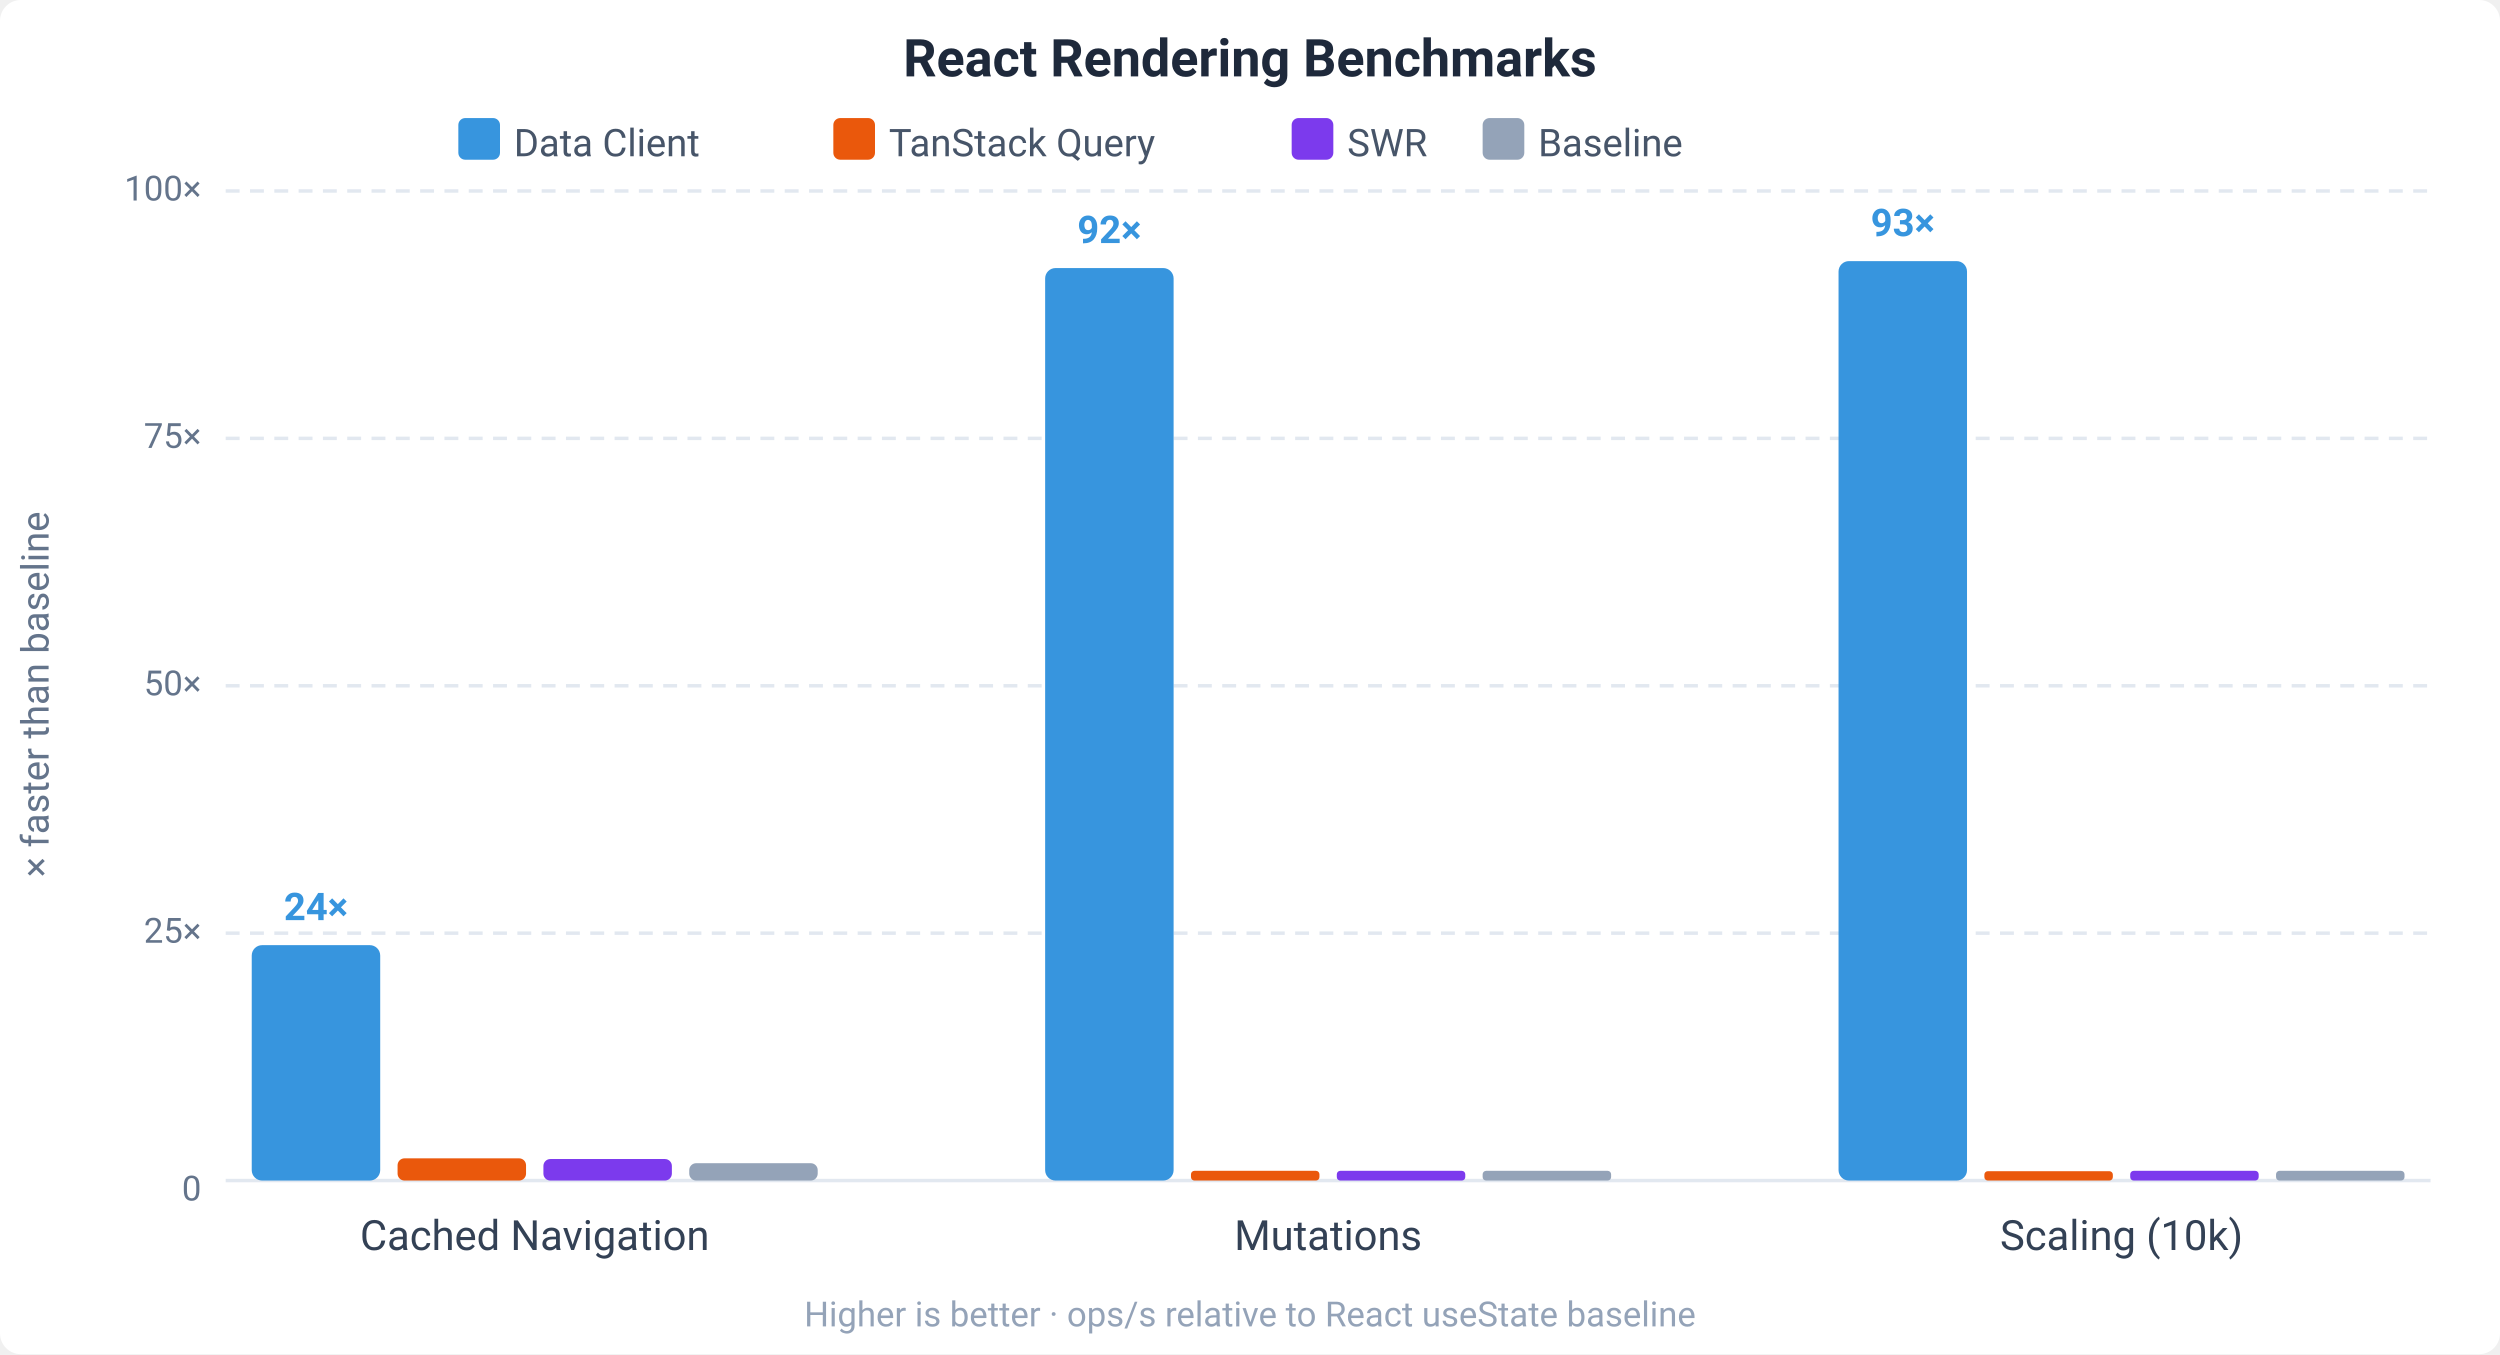
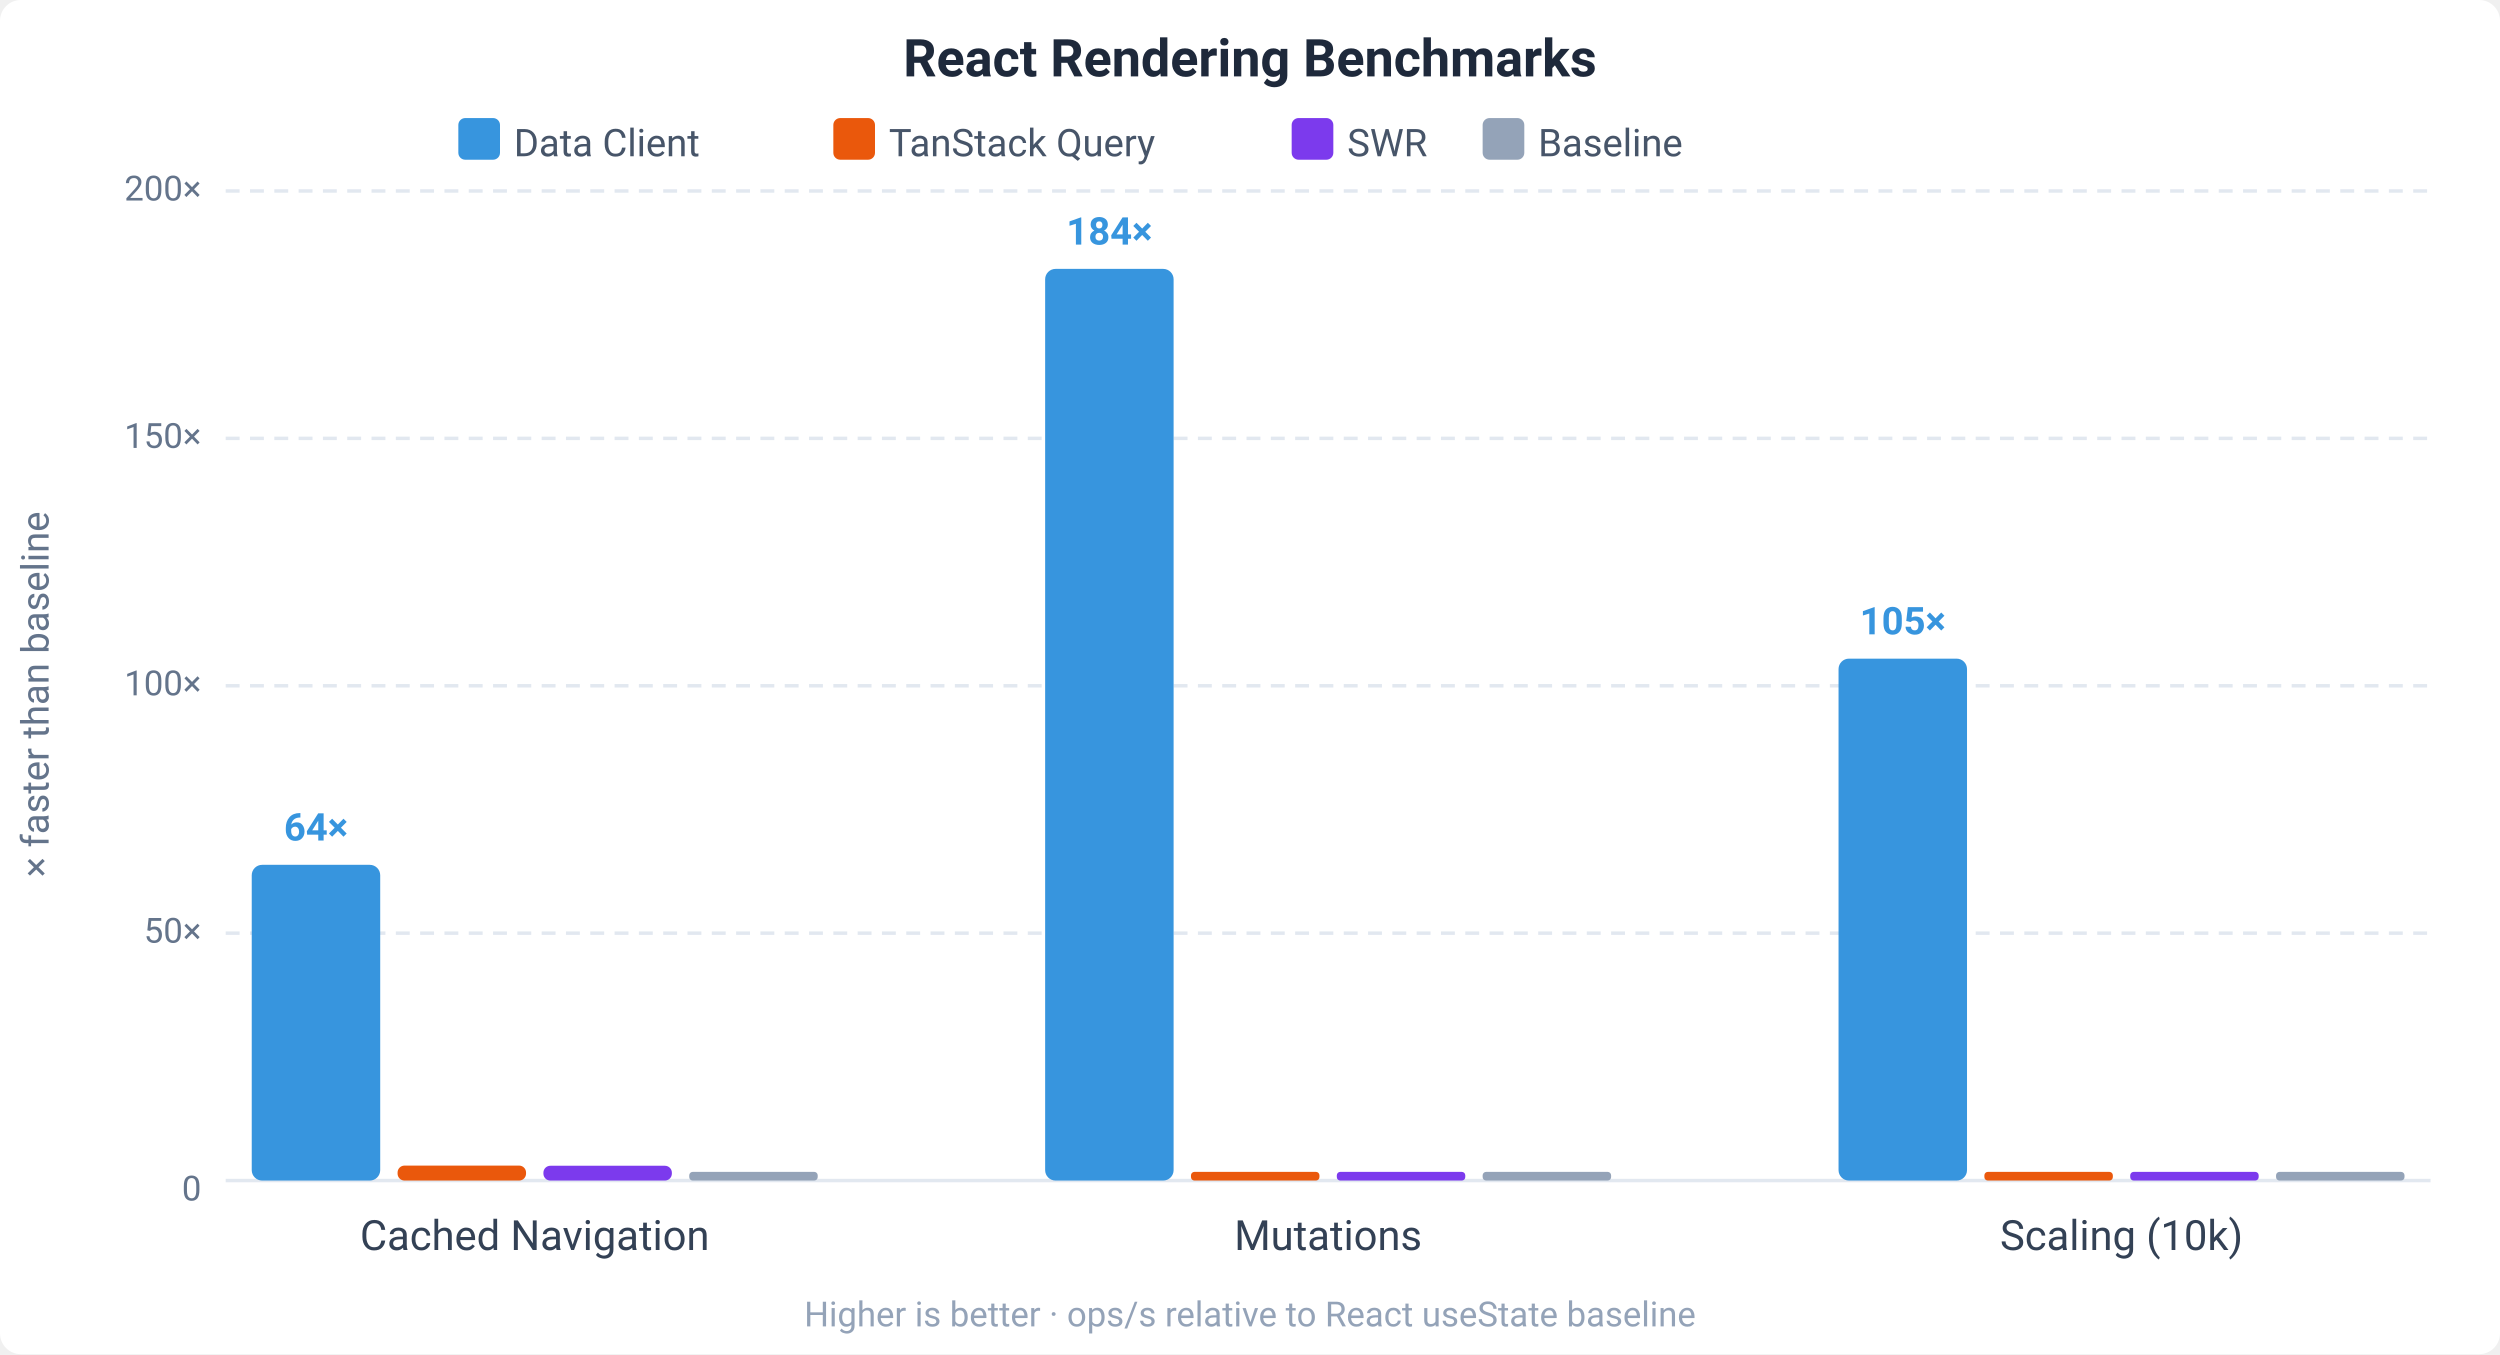
<svg xmlns="http://www.w3.org/2000/svg" viewBox="0 0 720 390">
  <style>
    text { font-family: system-ui, -apple-system, 'Segoe UI', Roboto, sans-serif; }
    .bg { fill: #fff; }
    .title { fill: #1e293b; }
    .body { fill: #475569; }
    .axis { fill: #64748b; }
    .cat { fill: #334155; }
    .sub { fill: #94a3b8; }
    .grid { stroke: #e2e8f0; }
  </style>
  <rect width="720" height="390" class="bg" rx="6" />
  <text x="360" y="22" text-anchor="middle" font-size="15" font-weight="600" class="title">React Rendering Benchmarks</text>
  <g transform="translate(132,34)">
    <rect width="12" height="12" rx="2" fill="#3795DE" />
    <text x="16" y="11" font-size="11" class="body">Data Client</text>
    <rect x="108" width="12" height="12" rx="2" fill="#ea580c" />
    <text x="124" y="11" font-size="11" class="body">TanStack Query</text>
    <rect x="240" width="12" height="12" rx="2" fill="#7c3aed" />
    <text x="256" y="11" font-size="11" class="body">SWR</text>
    <rect x="295" width="12" height="12" rx="2" fill="#94a3b8" />
    <text x="311" y="11" font-size="11" class="body">Baseline</text>
  </g>
  <text x="14" y="200" text-anchor="middle" font-size="11" class="axis" transform="rotate(-90,14,200)">× faster than baseline</text>
  <text x="58" y="343" text-anchor="end" font-size="10" class="axis" dominant-baseline="middle">0</text>
-   <text x="58" y="268.75" text-anchor="end" font-size="10" class="axis" dominant-baseline="middle">25×</text>
-   <text x="58" y="197.5" text-anchor="end" font-size="10" class="axis" dominant-baseline="middle">50×</text>
-   <text x="58" y="126.25" text-anchor="end" font-size="10" class="axis" dominant-baseline="middle">75×</text>
-   <text x="58" y="55" text-anchor="end" font-size="10" class="axis" dominant-baseline="middle">100×</text>
+   <text x="58" y="268.75" text-anchor="end" font-size="10" class="axis" dominant-baseline="middle">50×</text>
+   <text x="58" y="197.5" text-anchor="end" font-size="10" class="axis" dominant-baseline="middle">100×</text>
+   <text x="58" y="126.25" text-anchor="end" font-size="10" class="axis" dominant-baseline="middle">150×</text>
+   <text x="58" y="55" text-anchor="end" font-size="10" class="axis" dominant-baseline="middle">200×</text>
  <line x1="65" x2="700" y1="340" y2="340" class="grid" />
  <line x1="65" x2="700" y1="268.75" y2="268.75" class="grid" stroke-dasharray="4,3" />
  <line x1="65" x2="700" y1="197.5" y2="197.5" class="grid" stroke-dasharray="4,3" />
  <line x1="65" x2="700" y1="126.25" y2="126.25" class="grid" stroke-dasharray="4,3" />
  <line x1="65" x2="700" y1="55" y2="55" class="grid" stroke-dasharray="4,3" />
-   <rect x="72.5" y="272.2" width="37" height="67.8" rx="3" fill="#3795DE" />
-   <rect x="114.5" y="333.6" width="37" height="6.4" rx="2" fill="#ea580c" />
-   <rect x="156.5" y="333.8" width="37" height="6.2" rx="2" fill="#7c3aed" />
-   <rect x="198.5" y="335" width="37" height="5" rx="2" fill="#94a3b8" />
-   <text x="91" y="265" text-anchor="middle" font-size="11" font-weight="600" fill="#3795DE">24×</text>
-   <rect x="301" y="77.2" width="37" height="262.8" rx="3" fill="#3795DE" />
-   <rect x="343" y="337.2" width="37" height="2.8" rx="1" fill="#ea580c" />
-   <rect x="385" y="337.2" width="37" height="2.8" rx="1" fill="#7c3aed" />
-   <rect x="427" y="337.2" width="37" height="2.8" rx="1" fill="#94a3b8" />
-   <text x="319.5" y="70" text-anchor="middle" font-size="11" font-weight="600" fill="#3795DE">92×</text>
-   <rect x="529.5" y="75.2" width="37" height="264.8" rx="3" fill="#3795DE" />
-   <rect x="571.5" y="337.3" width="37" height="2.7" rx="1" fill="#ea580c" />
-   <rect x="613.5" y="337.2" width="37" height="2.8" rx="1" fill="#7c3aed" />
-   <rect x="655.5" y="337.2" width="37" height="2.8" rx="1" fill="#94a3b8" />
-   <text x="548" y="68" text-anchor="middle" font-size="11" font-weight="600" fill="#3795DE">93×</text>
+   <rect x="72.5" y="249.07" width="37" height="90.93" rx="3" fill="#3795DE" />
+   <rect x="114.5" y="335.69" width="37" height="4.31" rx="2" fill="#ea580c" />
+   <rect x="156.5" y="335.74" width="37" height="4.26" rx="2" fill="#7c3aed" />
+   <rect x="198.5" y="337.5" width="37" height="2.5" rx="1" fill="#94a3b8" />
+   <text x="91" y="242.07" text-anchor="middle" font-size="11" font-weight="600" fill="#3795DE">64×</text>
+   <rect x="301" y="77.44" width="37" height="262.56" rx="3" fill="#3795DE" />
+   <rect x="343" y="337.5" width="37" height="2.5" rx="1" fill="#ea580c" />
+   <rect x="385" y="337.5" width="37" height="2.5" rx="1" fill="#7c3aed" />
+   <rect x="427" y="337.5" width="37" height="2.5" rx="1" fill="#94a3b8" />
+   <text x="319.5" y="70.44" text-anchor="middle" font-size="11" font-weight="600" fill="#3795DE">184×</text>
+   <rect x="529.5" y="189.69" width="37" height="150.31" rx="3" fill="#3795DE" />
+   <rect x="571.5" y="337.5" width="37" height="2.5" rx="1" fill="#ea580c" />
+   <rect x="613.5" y="337.5" width="37" height="2.5" rx="1" fill="#7c3aed" />
+   <rect x="655.5" y="337.5" width="37" height="2.5" rx="1" fill="#94a3b8" />
+   <text x="548" y="182.69" text-anchor="middle" font-size="11" font-weight="600" fill="#3795DE">105×</text>
  <text x="154" y="360" text-anchor="middle" font-size="12" class="cat">Cached Navigation</text>
  <text x="382.5" y="360" text-anchor="middle" font-size="12" class="cat">Mutations</text>
  <text x="611" y="360" text-anchor="middle" font-size="12" class="cat">Scaling (10k)</text>
  <text x="360" y="382" text-anchor="middle" font-size="10" class="sub">Higher is better · ops/s relative to React useState baseline</text>
</svg>
